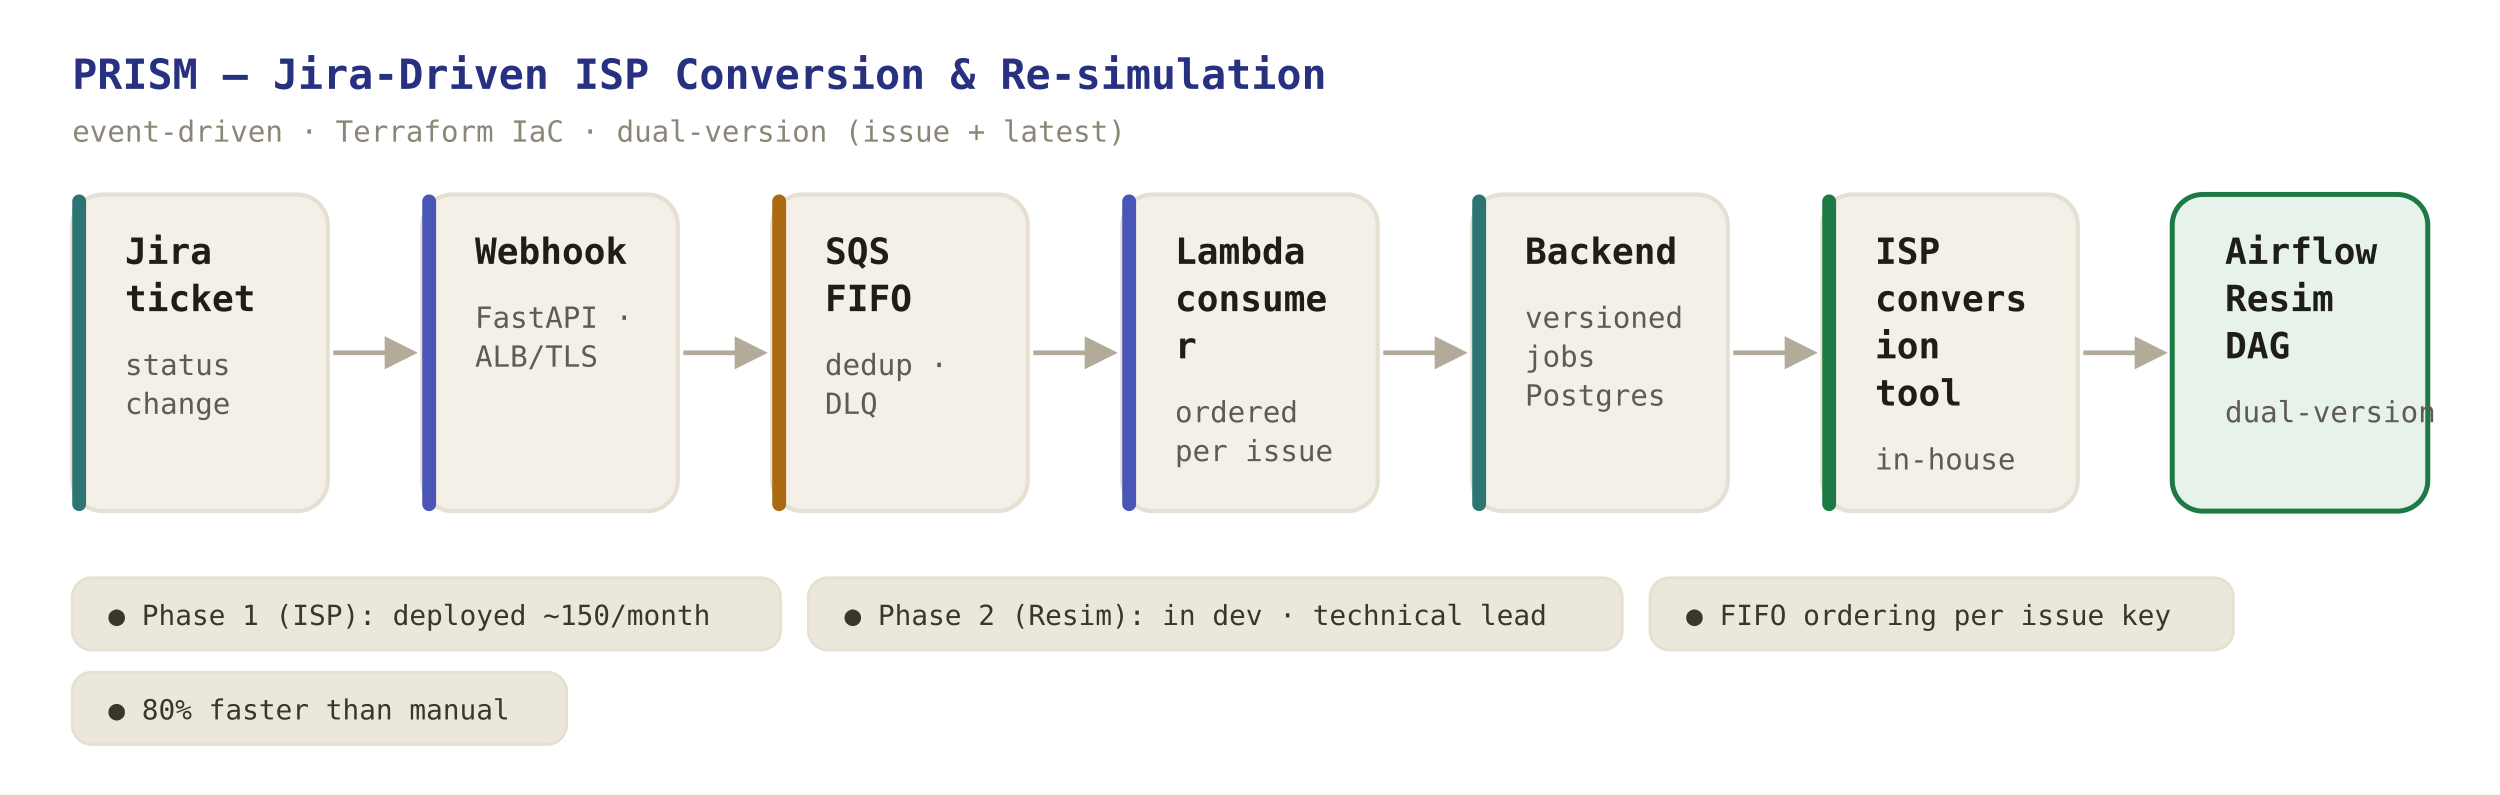
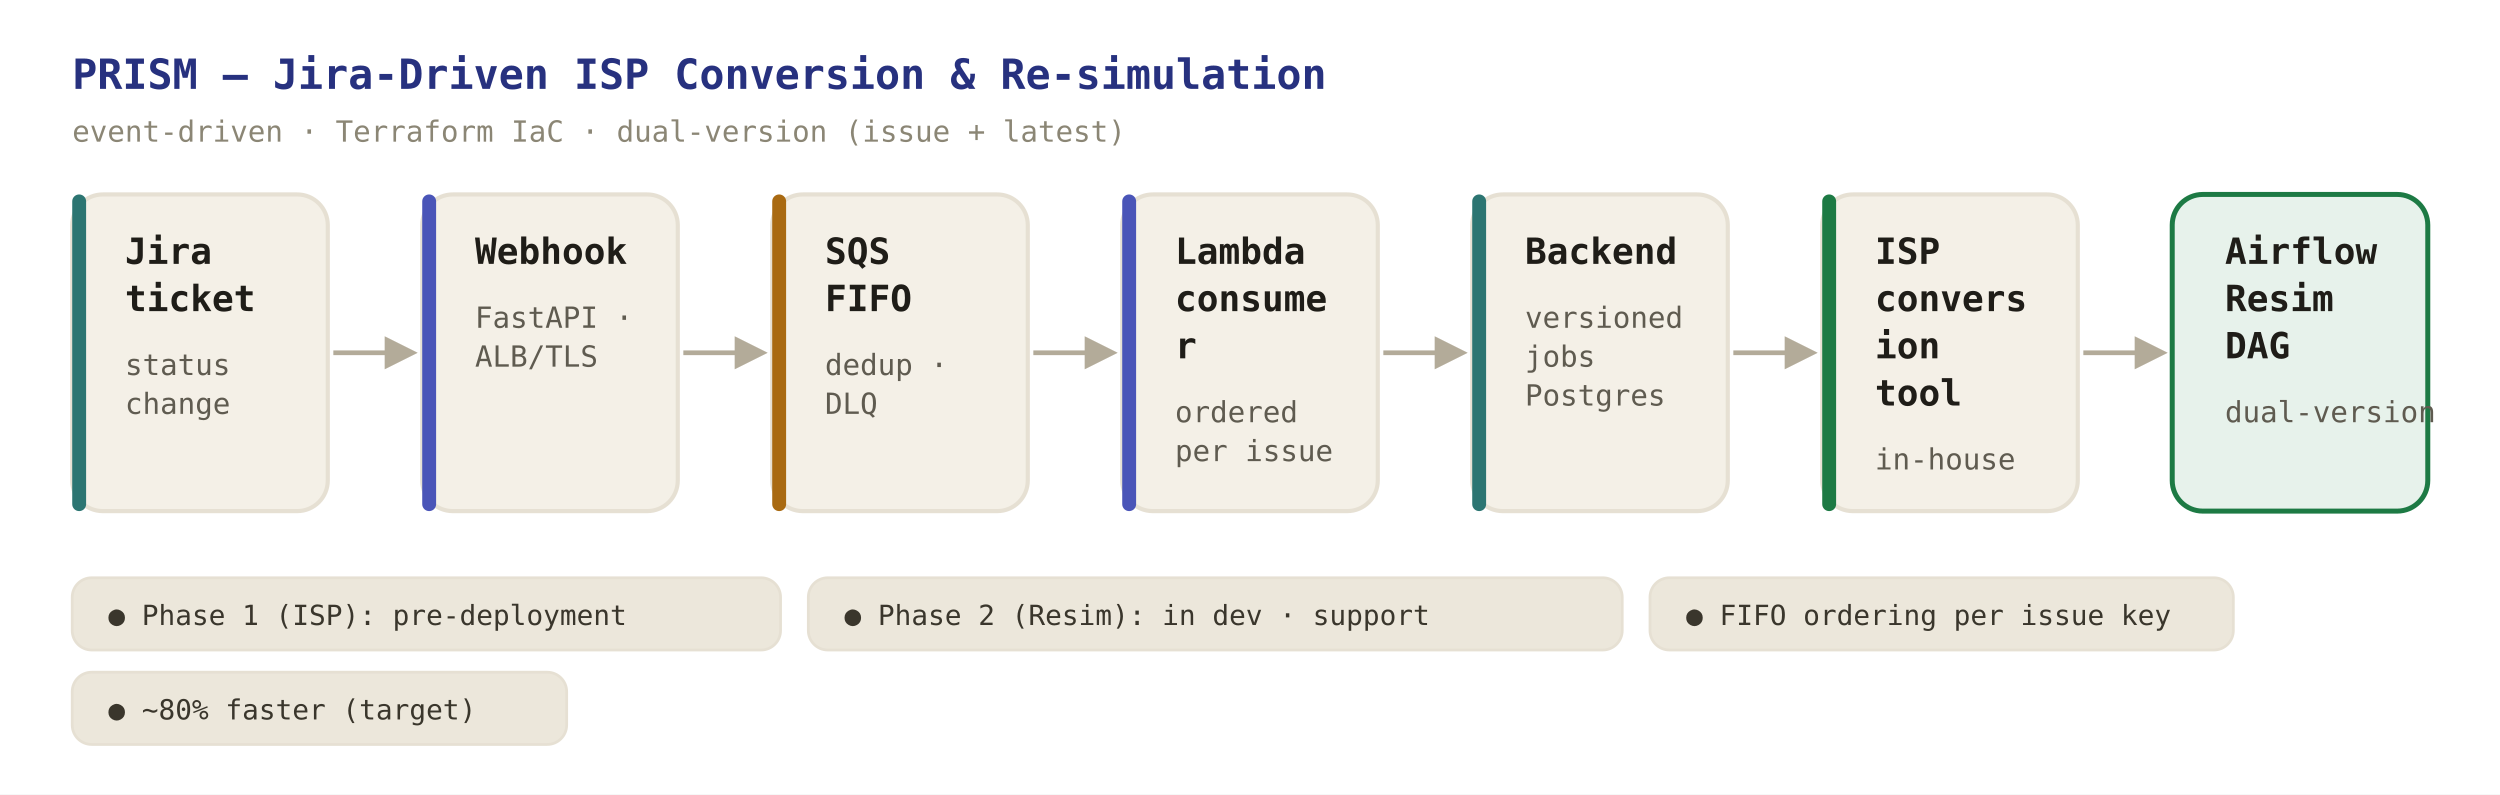
<svg xmlns="http://www.w3.org/2000/svg" viewBox="0 0 900 286" font-family="'IBM Plex Mono',ui-monospace,Menlo,monospace" role="img" aria-label="PRISM — Jira-Driven ISP Conversion &amp; Re-simulation">
  <defs>
    <marker id="ah" viewBox="0 0 10 10" refX="8" refY="5" markerWidth="7" markerHeight="7" orient="auto-start-reverse">
      <path d="M0 0L10 5L0 10z" fill="#b3ab99" />
    </marker>
  </defs>
  <rect width="900" height="286" fill="#ffffff" />
  <text x="26" y="32" fill="#27317f" font-size="15" font-weight="700">PRISM — Jira-Driven ISP Conversion &amp; Re-simulation</text>
  <text x="26" y="51" fill="#8b8675" font-size="10.5">event-driven · Terraform IaC · dual-version (issue + latest)</text>
  <rect x="26" y="70" width="92" height="114" rx="11" fill="#f4f0e7" stroke="#e6e0d3" stroke-width="1.5" />
  <rect x="26" y="70" width="5" height="114" rx="2.5" fill="#2c7572" />
  <text x="45" y="95" fill="#1f1d18" font-size="13" font-weight="700">Jira</text>
  <text x="45" y="112" fill="#1f1d18" font-size="13" font-weight="700">ticket</text>
  <text x="45" y="135" fill="#5f5b50" font-size="10.5">status</text>
  <text x="45" y="149" fill="#5f5b50" font-size="10.5">change</text>
  <path d="M120 127 H148" stroke="#b3ab99" stroke-width="1.7" fill="none" marker-end="url(#ah)" />
  <rect x="152" y="70" width="92" height="114" rx="11" fill="#f4f0e7" stroke="#e6e0d3" stroke-width="1.5" />
  <rect x="152" y="70" width="5" height="114" rx="2.5" fill="#4a55b8" />
  <text x="171" y="95" fill="#1f1d18" font-size="13" font-weight="700">Webhook</text>
  <text x="171" y="118" fill="#5f5b50" font-size="10.5">FastAPI ·</text>
  <text x="171" y="132" fill="#5f5b50" font-size="10.5">ALB/TLS</text>
  <path d="M246 127 H274" stroke="#b3ab99" stroke-width="1.7" fill="none" marker-end="url(#ah)" />
  <rect x="278" y="70" width="92" height="114" rx="11" fill="#f4f0e7" stroke="#e6e0d3" stroke-width="1.5" />
  <rect x="278" y="70" width="5" height="114" rx="2.5" fill="#a96a12" />
  <text x="297" y="95" fill="#1f1d18" font-size="13" font-weight="700">SQS</text>
  <text x="297" y="112" fill="#1f1d18" font-size="13" font-weight="700">FIFO</text>
  <text x="297" y="135" fill="#5f5b50" font-size="10.5">dedup ·</text>
  <text x="297" y="149" fill="#5f5b50" font-size="10.5">DLQ</text>
  <path d="M372 127 H400" stroke="#b3ab99" stroke-width="1.7" fill="none" marker-end="url(#ah)" />
  <rect x="404" y="70" width="92" height="114" rx="11" fill="#f4f0e7" stroke="#e6e0d3" stroke-width="1.5" />
  <rect x="404" y="70" width="5" height="114" rx="2.5" fill="#4a55b8" />
  <text x="423" y="95" fill="#1f1d18" font-size="13" font-weight="700">Lambda</text>
  <text x="423" y="112" fill="#1f1d18" font-size="13" font-weight="700">consume</text>
  <text x="423" y="129" fill="#1f1d18" font-size="13" font-weight="700">r</text>
  <text x="423" y="152" fill="#5f5b50" font-size="10.5">ordered</text>
  <text x="423" y="166" fill="#5f5b50" font-size="10.5">per issue</text>
  <path d="M498 127 H526" stroke="#b3ab99" stroke-width="1.7" fill="none" marker-end="url(#ah)" />
  <rect x="530" y="70" width="92" height="114" rx="11" fill="#f4f0e7" stroke="#e6e0d3" stroke-width="1.5" />
  <rect x="530" y="70" width="5" height="114" rx="2.5" fill="#2c7572" />
  <text x="549" y="95" fill="#1f1d18" font-size="13" font-weight="700">Backend</text>
  <text x="549" y="118" fill="#5f5b50" font-size="10.5">versioned</text>
  <text x="549" y="132" fill="#5f5b50" font-size="10.5">jobs</text>
  <text x="549" y="146" fill="#5f5b50" font-size="10.5">Postgres</text>
  <path d="M624 127 H652" stroke="#b3ab99" stroke-width="1.7" fill="none" marker-end="url(#ah)" />
  <rect x="656" y="70" width="92" height="114" rx="11" fill="#f4f0e7" stroke="#e6e0d3" stroke-width="1.5" />
  <rect x="656" y="70" width="5" height="114" rx="2.5" fill="#1d7a44" />
  <text x="675" y="95" fill="#1f1d18" font-size="13" font-weight="700">ISP</text>
  <text x="675" y="112" fill="#1f1d18" font-size="13" font-weight="700">convers</text>
  <text x="675" y="129" fill="#1f1d18" font-size="13" font-weight="700">ion</text>
  <text x="675" y="146" fill="#1f1d18" font-size="13" font-weight="700">tool</text>
  <text x="675" y="169" fill="#5f5b50" font-size="10.5">in-house</text>
  <path d="M750 127 H778" stroke="#b3ab99" stroke-width="1.7" fill="none" marker-end="url(#ah)" />
  <rect x="782" y="70" width="92" height="114" rx="11" fill="#e7f2eb" stroke="#1d7a44" stroke-width="1.8" />
  <text x="801" y="95" fill="#1f1d18" font-size="13" font-weight="700">Airflow</text>
  <text x="801" y="112" fill="#1f1d18" font-size="13" font-weight="700">Resim</text>
  <text x="801" y="129" fill="#1f1d18" font-size="13" font-weight="700">DAG</text>
  <text x="801" y="152" fill="#5f5b50" font-size="10.5">dual-version</text>
  <rect x="26" y="208" width="255" height="26" rx="7" fill="#ece7db" stroke="#e6e0d3" stroke-width="1" />
-   <text x="39" y="225" fill="#3a362c" font-size="10">● Phase 1 (ISP): deployed ~150/month</text>
+   <text x="39" y="225" fill="#3a362c" font-size="10">● Phase 1 (ISP): pre-deployment</text>
  <rect x="291" y="208" width="293" height="26" rx="7" fill="#ece7db" stroke="#e6e0d3" stroke-width="1" />
-   <text x="304" y="225" fill="#3a362c" font-size="10">● Phase 2 (Resim): in dev · technical lead</text>
+   <text x="304" y="225" fill="#3a362c" font-size="10">● Phase 2 (Resim): in dev · support</text>
  <rect x="594" y="208" width="210" height="26" rx="7" fill="#ece7db" stroke="#e6e0d3" stroke-width="1" />
  <text x="607" y="225" fill="#3a362c" font-size="10">● FIFO ordering per issue key</text>
  <rect x="26" y="242" width="178" height="26" rx="7" fill="#ece7db" stroke="#e6e0d3" stroke-width="1" />
-   <text x="39" y="259" fill="#3a362c" font-size="10">● 80% faster than manual</text>
+   <text x="39" y="259" fill="#3a362c" font-size="10">● ~80% faster (target)</text>
</svg>
